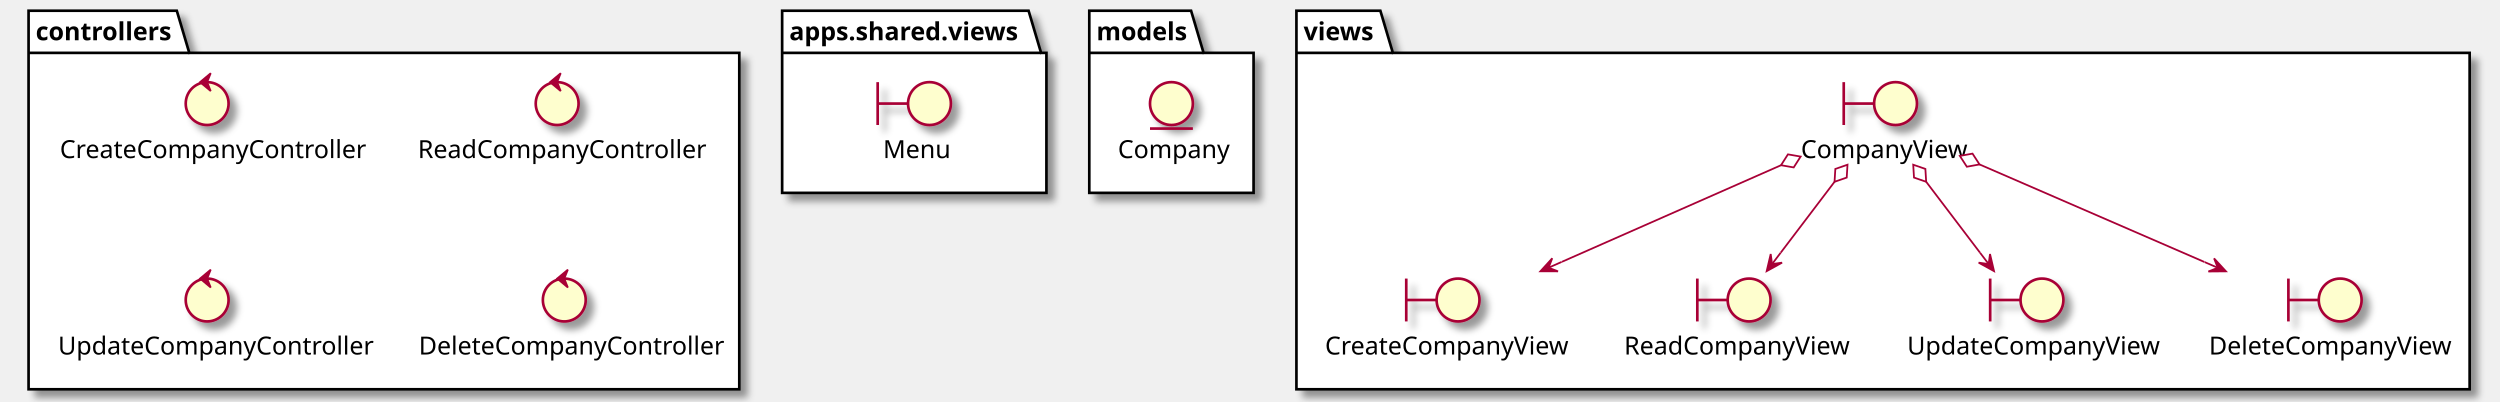
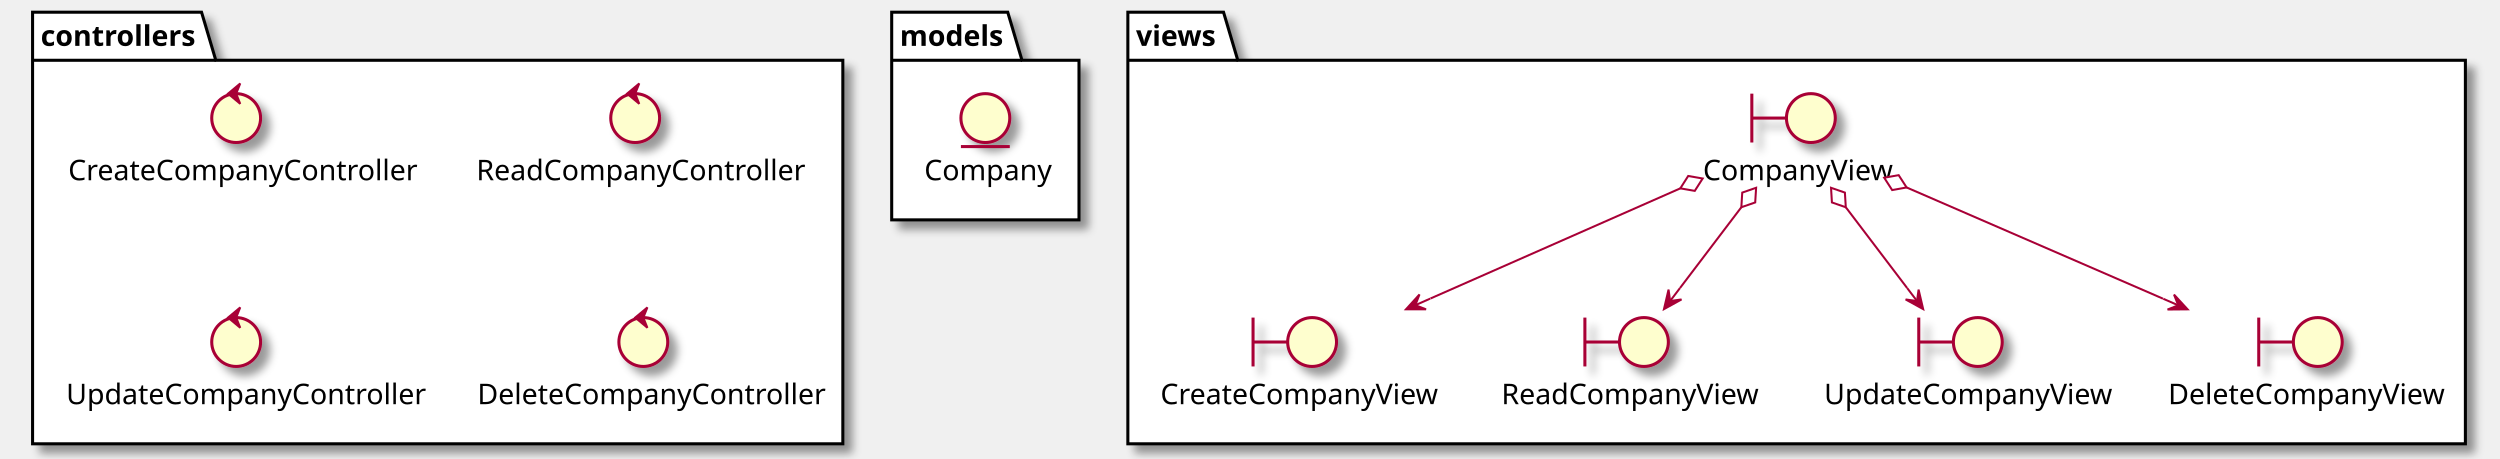
- <svg xmlns="http://www.w3.org/2000/svg" contentScriptType="application/ecmascript" contentStyleType="text/css" height="225px" preserveAspectRatio="none" style="width:1400px;height:225px;background:#FFFFFF;" version="1.1" viewBox="0 0 1400 225" width="1400px" zoomAndPan="magnify">
+ <svg xmlns="http://www.w3.org/2000/svg" contentScriptType="application/ecmascript" contentStyleType="text/css" height="225px" preserveAspectRatio="none" style="width:1228px;height:225px;background:#FFFFFF;" version="1.1" viewBox="0 0 1228 225" width="1228px" zoomAndPan="magnify">
  <defs>
-     <filter height="300%" id="f3tm1cgd3p5xj" width="300%" x="-1" y="-1">
+     <filter height="300%" id="f1pumthg35rs12" width="300%" x="-1" y="-1">
      <feGaussianBlur result="blurOut" stdDeviation="2.0" />
      <feColorMatrix in="blurOut" result="blurOut2" type="matrix" values="0 0 0 0 0 0 0 0 0 0 0 0 0 0 0 0 0 0 .4 0" />
      <feOffset dx="4.0" dy="4.0" in="blurOut2" result="blurOut3" />
      <feBlend in="SourceGraphic" in2="blurOut3" mode="normal" />
    </filter>
  </defs>
  <g>
-     <polygon fill="#FFFFFF" filter="url(#f3tm1cgd3p5xj)" points="438,6,576,6,583,29.609,586,29.609,586,108,438,108,438,6" style="stroke:#000000;stroke-width:1.5;" />
-     <line style="stroke:#000000;stroke-width:1.5;" x1="438" x2="583" y1="29.609" y2="29.609" />
-     <text fill="#000000" font-family="sans-serif" font-size="14" font-weight="bold" lengthAdjust="spacing" textLength="132" x="442" y="22.533">apps.shared.views</text>
-     <polygon fill="#FFFFFF" filter="url(#f3tm1cgd3p5xj)" points="610,6,667,6,674,29.609,702,29.609,702,108,610,108,610,6" style="stroke:#000000;stroke-width:1.5;" />
-     <line style="stroke:#000000;stroke-width:1.5;" x1="610" x2="674" y1="29.609" y2="29.609" />
-     <text fill="#000000" font-family="sans-serif" font-size="14" font-weight="bold" lengthAdjust="spacing" textLength="51" x="614" y="22.533">models</text>
-     <polygon fill="#FFFFFF" filter="url(#f3tm1cgd3p5xj)" points="16,6,99,6,106,29.609,414,29.609,414,218,16,218,16,6" style="stroke:#000000;stroke-width:1.5;" />
+     <polygon fill="#FFFFFF" filter="url(#f1pumthg35rs12)" points="438,6,495,6,502,29.609,530,29.609,530,108,438,108,438,6" style="stroke:#000000;stroke-width:1.5;" />
+     <line style="stroke:#000000;stroke-width:1.5;" x1="438" x2="502" y1="29.609" y2="29.609" />
+     <text fill="#000000" font-family="sans-serif" font-size="14" font-weight="bold" lengthAdjust="spacing" textLength="51" x="442" y="22.533">models</text>
+     <polygon fill="#FFFFFF" filter="url(#f1pumthg35rs12)" points="16,6,99,6,106,29.609,414,29.609,414,218,16,218,16,6" style="stroke:#000000;stroke-width:1.5;" />
    <line style="stroke:#000000;stroke-width:1.5;" x1="16" x2="106" y1="29.609" y2="29.609" />
    <text fill="#000000" font-family="sans-serif" font-size="14" font-weight="bold" lengthAdjust="spacing" textLength="77" x="20" y="22.533">controllers</text>
-     <polygon fill="#FFFFFF" filter="url(#f3tm1cgd3p5xj)" points="726,6,773,6,780,29.609,1383,29.609,1383,218,726,218,726,6" style="stroke:#000000;stroke-width:1.5;" />
-     <line style="stroke:#000000;stroke-width:1.5;" x1="726" x2="780" y1="29.609" y2="29.609" />
-     <text fill="#000000" font-family="sans-serif" font-size="14" font-weight="bold" lengthAdjust="spacing" textLength="41" x="730" y="22.533">views</text>
-     <path d="M491.5,46 L491.5,70 M491.5,58 L508.5,58 " fill="none" filter="url(#f3tm1cgd3p5xj)" style="stroke:#A80036;stroke-width:1.5;" />
-     <ellipse cx="520.5" cy="58" fill="#FEFECE" filter="url(#f3tm1cgd3p5xj)" rx="12" ry="12" style="stroke:#A80036;stroke-width:1.5;" />
-     <text fill="#000000" font-family="sans-serif" font-size="14" lengthAdjust="spacing" textLength="35" x="494.5" y="88.533">Menu</text>
-     <ellipse cx="656" cy="58" fill="#FEFECE" filter="url(#f3tm1cgd3p5xj)" rx="12" ry="12" style="stroke:#A80036;stroke-width:1.5;" />
-     <line style="stroke:#A80036;stroke-width:1.5;" x1="644" x2="668" y1="72" y2="72" />
-     <text fill="#000000" font-family="sans-serif" font-size="14" lengthAdjust="spacing" textLength="60" x="626" y="88.533">Company</text>
-     <ellipse cx="116" cy="58" fill="#FEFECE" filter="url(#f3tm1cgd3p5xj)" rx="12" ry="12" style="stroke:#A80036;stroke-width:1.5;" />
+     <polygon fill="#FFFFFF" filter="url(#f1pumthg35rs12)" points="554,6,601,6,608,29.609,1211,29.609,1211,218,554,218,554,6" style="stroke:#000000;stroke-width:1.5;" />
+     <line style="stroke:#000000;stroke-width:1.5;" x1="554" x2="608" y1="29.609" y2="29.609" />
+     <text fill="#000000" font-family="sans-serif" font-size="14" font-weight="bold" lengthAdjust="spacing" textLength="41" x="558" y="22.533">views</text>
+     <ellipse cx="484" cy="58" fill="#FEFECE" filter="url(#f1pumthg35rs12)" rx="12" ry="12" style="stroke:#A80036;stroke-width:1.5;" />
+     <line style="stroke:#A80036;stroke-width:1.5;" x1="472" x2="496" y1="72" y2="72" />
+     <text fill="#000000" font-family="sans-serif" font-size="14" lengthAdjust="spacing" textLength="60" x="454" y="88.533">Company</text>
+     <ellipse cx="116" cy="58" fill="#FEFECE" filter="url(#f1pumthg35rs12)" rx="12" ry="12" style="stroke:#A80036;stroke-width:1.5;" />
    <polygon fill="#A80036" points="112,46,118,41,116,46,118,51,112,46" style="stroke:#A80036;stroke-width:1.0;" />
    <text fill="#000000" font-family="sans-serif" font-size="14" lengthAdjust="spacing" textLength="165" x="33.5" y="88.533">CreateCompanyController</text>
-     <ellipse cx="312" cy="58" fill="#FEFECE" filter="url(#f3tm1cgd3p5xj)" rx="12" ry="12" style="stroke:#A80036;stroke-width:1.5;" />
+     <ellipse cx="312" cy="58" fill="#FEFECE" filter="url(#f1pumthg35rs12)" rx="12" ry="12" style="stroke:#A80036;stroke-width:1.5;" />
    <polygon fill="#A80036" points="308,46,314,41,312,46,314,51,308,46" style="stroke:#A80036;stroke-width:1.0;" />
    <text fill="#000000" font-family="sans-serif" font-size="14" lengthAdjust="spacing" textLength="156" x="234" y="88.533">ReadCompanyController</text>
-     <ellipse cx="116" cy="168" fill="#FEFECE" filter="url(#f3tm1cgd3p5xj)" rx="12" ry="12" style="stroke:#A80036;stroke-width:1.5;" />
+     <ellipse cx="116" cy="168" fill="#FEFECE" filter="url(#f1pumthg35rs12)" rx="12" ry="12" style="stroke:#A80036;stroke-width:1.5;" />
    <polygon fill="#A80036" points="112,156,118,151,116,156,118,161,112,156" style="stroke:#A80036;stroke-width:1.0;" />
    <text fill="#000000" font-family="sans-serif" font-size="14" lengthAdjust="spacing" textLength="167" x="32.5" y="198.533">UpdateCompanyController</text>
-     <ellipse cx="316" cy="168" fill="#FEFECE" filter="url(#f3tm1cgd3p5xj)" rx="12" ry="12" style="stroke:#A80036;stroke-width:1.5;" />
+     <ellipse cx="316" cy="168" fill="#FEFECE" filter="url(#f1pumthg35rs12)" rx="12" ry="12" style="stroke:#A80036;stroke-width:1.5;" />
    <polygon fill="#A80036" points="312,156,318,151,316,156,318,161,312,156" style="stroke:#A80036;stroke-width:1.0;" />
    <text fill="#000000" font-family="sans-serif" font-size="14" lengthAdjust="spacing" textLength="163" x="234.5" y="198.533">DeleteCompanyController</text>
-     <path d="M1032.5,46 L1032.5,70 M1032.5,58 L1049.5,58 " fill="none" filter="url(#f3tm1cgd3p5xj)" style="stroke:#A80036;stroke-width:1.5;" />
-     <ellipse cx="1061.5" cy="58" fill="#FEFECE" filter="url(#f3tm1cgd3p5xj)" rx="12" ry="12" style="stroke:#A80036;stroke-width:1.5;" />
-     <text fill="#000000" font-family="sans-serif" font-size="14" lengthAdjust="spacing" textLength="89" x="1008.5" y="88.533">CompanyView</text>
-     <path d="M787.5,156 L787.5,180 M787.5,168 L804.5,168 " fill="none" filter="url(#f3tm1cgd3p5xj)" style="stroke:#A80036;stroke-width:1.5;" />
-     <ellipse cx="816.5" cy="168" fill="#FEFECE" filter="url(#f3tm1cgd3p5xj)" rx="12" ry="12" style="stroke:#A80036;stroke-width:1.5;" />
-     <text fill="#000000" font-family="sans-serif" font-size="14" lengthAdjust="spacing" textLength="132" x="742" y="198.533">CreateCompanyView</text>
-     <path d="M950.5,156 L950.5,180 M950.5,168 L967.5,168 " fill="none" filter="url(#f3tm1cgd3p5xj)" style="stroke:#A80036;stroke-width:1.5;" />
-     <ellipse cx="979.5" cy="168" fill="#FEFECE" filter="url(#f3tm1cgd3p5xj)" rx="12" ry="12" style="stroke:#A80036;stroke-width:1.5;" />
-     <text fill="#000000" font-family="sans-serif" font-size="14" lengthAdjust="spacing" textLength="123" x="909.5" y="198.533">ReadCompanyView</text>
-     <path d="M1114.5,156 L1114.5,180 M1114.5,168 L1131.5,168 " fill="none" filter="url(#f3tm1cgd3p5xj)" style="stroke:#A80036;stroke-width:1.5;" />
-     <ellipse cx="1143.5" cy="168" fill="#FEFECE" filter="url(#f3tm1cgd3p5xj)" rx="12" ry="12" style="stroke:#A80036;stroke-width:1.5;" />
-     <text fill="#000000" font-family="sans-serif" font-size="14" lengthAdjust="spacing" textLength="134" x="1068" y="198.533">UpdateCompanyView</text>
-     <path d="M1281.5,156 L1281.5,180 M1281.5,168 L1298.5,168 " fill="none" filter="url(#f3tm1cgd3p5xj)" style="stroke:#A80036;stroke-width:1.5;" />
-     <ellipse cx="1310.5" cy="168" fill="#FEFECE" filter="url(#f3tm1cgd3p5xj)" rx="12" ry="12" style="stroke:#A80036;stroke-width:1.5;" />
-     <text fill="#000000" font-family="sans-serif" font-size="14" lengthAdjust="spacing" textLength="130" x="1237" y="198.533">DeleteCompanyView</text>
-     <path d="M997.369,92.518 C997.369,92.518 912.75,129.82 874.65,146.62 " fill="none" id="CompanyView-CreateCompanyView" style="stroke:#A80036;stroke-width:1.0;" />
-     <polygon fill="#A80036" points="862.63,151.92,872.479,151.952,867.206,149.904,869.253,144.631,862.63,151.92" style="stroke:#A80036;stroke-width:1.0;" />
-     <line style="stroke:#A80036;stroke-width:1.0;" x1="867.206" x2="874.525" y1="149.904" y2="146.675" />
-     <polygon fill="#FFFFFF" points="1008.35,87.68,1001.247,86.439,997.369,92.518,1004.472,93.76,1008.35,87.68" style="stroke:#A80036;stroke-width:1.0;" />
-     <path d="M1027.347,101.8 C1027.347,101.8 1006.6,129.12 997.22,141.47 " fill="none" id="CompanyView-ReadCompanyView" style="stroke:#A80036;stroke-width:1.0;" />
-     <polygon fill="#A80036" points="989.34,151.84,997.966,147.087,992.362,147.857,991.593,142.252,989.34,151.84" style="stroke:#A80036;stroke-width:1.0;" />
-     <line style="stroke:#A80036;stroke-width:1.0;" x1="992.362" x2="997.205" y1="147.857" y2="141.49" />
-     <polygon fill="#FFFFFF" points="1034.6,92.24,1027.787,94.603,1027.347,101.8,1034.16,99.438,1034.6,92.24" style="stroke:#A80036;stroke-width:1.0;" />
-     <path d="M1078.653,101.8 C1078.653,101.8 1099.4,129.12 1108.78,141.47 " fill="none" id="CompanyView-UpdateCompanyView" style="stroke:#A80036;stroke-width:1.0;" />
-     <polygon fill="#A80036" points="1116.66,151.84,1114.407,142.252,1113.638,147.857,1108.034,147.087,1116.66,151.84" style="stroke:#A80036;stroke-width:1.0;" />
-     <line style="stroke:#A80036;stroke-width:1.0;" x1="1113.638" x2="1108.795" y1="147.857" y2="141.49" />
-     <polygon fill="#FFFFFF" points="1071.4,92.24,1071.84,99.438,1078.653,101.8,1078.213,94.603,1071.4,92.24" style="stroke:#A80036;stroke-width:1.0;" />
-     <path d="M1108.53,92.083 C1108.53,92.083 1195.31,129.73 1234.46,146.71 " fill="none" id="CompanyView-DeleteCompanyView" style="stroke:#A80036;stroke-width:1.0;" />
-     <polygon fill="#A80036" points="1246.54,151.95,1239.874,144.7,1241.953,149.961,1236.692,152.04,1246.54,151.95" style="stroke:#A80036;stroke-width:1.0;" />
-     <line style="stroke:#A80036;stroke-width:1.0;" x1="1241.953" x2="1234.61" y1="149.961" y2="146.775" />
-     <polygon fill="#FFFFFF" points="1097.52,87.31,1101.434,93.367,1108.53,92.083,1104.616,86.027,1097.52,87.31" style="stroke:#A80036;stroke-width:1.0;" />
+     <path d="M860.5,46 L860.5,70 M860.5,58 L877.5,58 " fill="none" filter="url(#f1pumthg35rs12)" style="stroke:#A80036;stroke-width:1.5;" />
+     <ellipse cx="889.5" cy="58" fill="#FEFECE" filter="url(#f1pumthg35rs12)" rx="12" ry="12" style="stroke:#A80036;stroke-width:1.5;" />
+     <text fill="#000000" font-family="sans-serif" font-size="14" lengthAdjust="spacing" textLength="89" x="836.5" y="88.533">CompanyView</text>
+     <path d="M615.5,156 L615.5,180 M615.5,168 L632.5,168 " fill="none" filter="url(#f1pumthg35rs12)" style="stroke:#A80036;stroke-width:1.5;" />
+     <ellipse cx="644.5" cy="168" fill="#FEFECE" filter="url(#f1pumthg35rs12)" rx="12" ry="12" style="stroke:#A80036;stroke-width:1.5;" />
+     <text fill="#000000" font-family="sans-serif" font-size="14" lengthAdjust="spacing" textLength="132" x="570" y="198.533">CreateCompanyView</text>
+     <path d="M778.5,156 L778.5,180 M778.5,168 L795.5,168 " fill="none" filter="url(#f1pumthg35rs12)" style="stroke:#A80036;stroke-width:1.5;" />
+     <ellipse cx="807.5" cy="168" fill="#FEFECE" filter="url(#f1pumthg35rs12)" rx="12" ry="12" style="stroke:#A80036;stroke-width:1.5;" />
+     <text fill="#000000" font-family="sans-serif" font-size="14" lengthAdjust="spacing" textLength="123" x="737.5" y="198.533">ReadCompanyView</text>
+     <path d="M942.5,156 L942.5,180 M942.5,168 L959.5,168 " fill="none" filter="url(#f1pumthg35rs12)" style="stroke:#A80036;stroke-width:1.5;" />
+     <ellipse cx="971.5" cy="168" fill="#FEFECE" filter="url(#f1pumthg35rs12)" rx="12" ry="12" style="stroke:#A80036;stroke-width:1.5;" />
+     <text fill="#000000" font-family="sans-serif" font-size="14" lengthAdjust="spacing" textLength="134" x="896" y="198.533">UpdateCompanyView</text>
+     <path d="M1109.5,156 L1109.5,180 M1109.5,168 L1126.5,168 " fill="none" filter="url(#f1pumthg35rs12)" style="stroke:#A80036;stroke-width:1.5;" />
+     <ellipse cx="1138.5" cy="168" fill="#FEFECE" filter="url(#f1pumthg35rs12)" rx="12" ry="12" style="stroke:#A80036;stroke-width:1.5;" />
+     <text fill="#000000" font-family="sans-serif" font-size="14" lengthAdjust="spacing" textLength="130" x="1065" y="198.533">DeleteCompanyView</text>
+     <path d="M825.369,92.518 C825.369,92.518 740.75,129.82 702.65,146.62 " fill="none" id="CompanyView-CreateCompanyView" style="stroke:#A80036;stroke-width:1.0;" />
+     <polygon fill="#A80036" points="690.63,151.92,700.479,151.952,695.206,149.904,697.253,144.631,690.63,151.92" style="stroke:#A80036;stroke-width:1.0;" />
+     <line style="stroke:#A80036;stroke-width:1.0;" x1="695.206" x2="702.525" y1="149.904" y2="146.675" />
+     <polygon fill="#FFFFFF" points="836.35,87.68,829.247,86.439,825.369,92.518,832.472,93.76,836.35,87.68" style="stroke:#A80036;stroke-width:1.0;" />
+     <path d="M855.347,101.8 C855.347,101.8 834.6,129.12 825.22,141.47 " fill="none" id="CompanyView-ReadCompanyView" style="stroke:#A80036;stroke-width:1.0;" />
+     <polygon fill="#A80036" points="817.34,151.84,825.966,147.087,820.362,147.857,819.593,142.252,817.34,151.84" style="stroke:#A80036;stroke-width:1.0;" />
+     <line style="stroke:#A80036;stroke-width:1.0;" x1="820.362" x2="825.205" y1="147.857" y2="141.49" />
+     <polygon fill="#FFFFFF" points="862.6,92.24,855.787,94.603,855.347,101.8,862.16,99.438,862.6,92.24" style="stroke:#A80036;stroke-width:1.0;" />
+     <path d="M906.653,101.8 C906.653,101.8 927.4,129.12 936.78,141.47 " fill="none" id="CompanyView-UpdateCompanyView" style="stroke:#A80036;stroke-width:1.0;" />
+     <polygon fill="#A80036" points="944.66,151.84,942.407,142.252,941.638,147.857,936.034,147.087,944.66,151.84" style="stroke:#A80036;stroke-width:1.0;" />
+     <line style="stroke:#A80036;stroke-width:1.0;" x1="941.638" x2="936.795" y1="147.857" y2="141.49" />
+     <polygon fill="#FFFFFF" points="899.4,92.24,899.84,99.438,906.653,101.8,906.213,94.603,899.4,92.24" style="stroke:#A80036;stroke-width:1.0;" />
+     <path d="M936.53,92.083 C936.53,92.083 1023.31,129.73 1062.46,146.71 " fill="none" id="CompanyView-DeleteCompanyView" style="stroke:#A80036;stroke-width:1.0;" />
+     <polygon fill="#A80036" points="1074.54,151.95,1067.874,144.7,1069.953,149.961,1064.692,152.04,1074.54,151.95" style="stroke:#A80036;stroke-width:1.0;" />
+     <line style="stroke:#A80036;stroke-width:1.0;" x1="1069.953" x2="1062.61" y1="149.961" y2="146.775" />
+     <polygon fill="#FFFFFF" points="925.52,87.31,929.434,93.367,936.53,92.083,932.616,86.027,925.52,87.31" style="stroke:#A80036;stroke-width:1.0;" />
  </g>
</svg>
